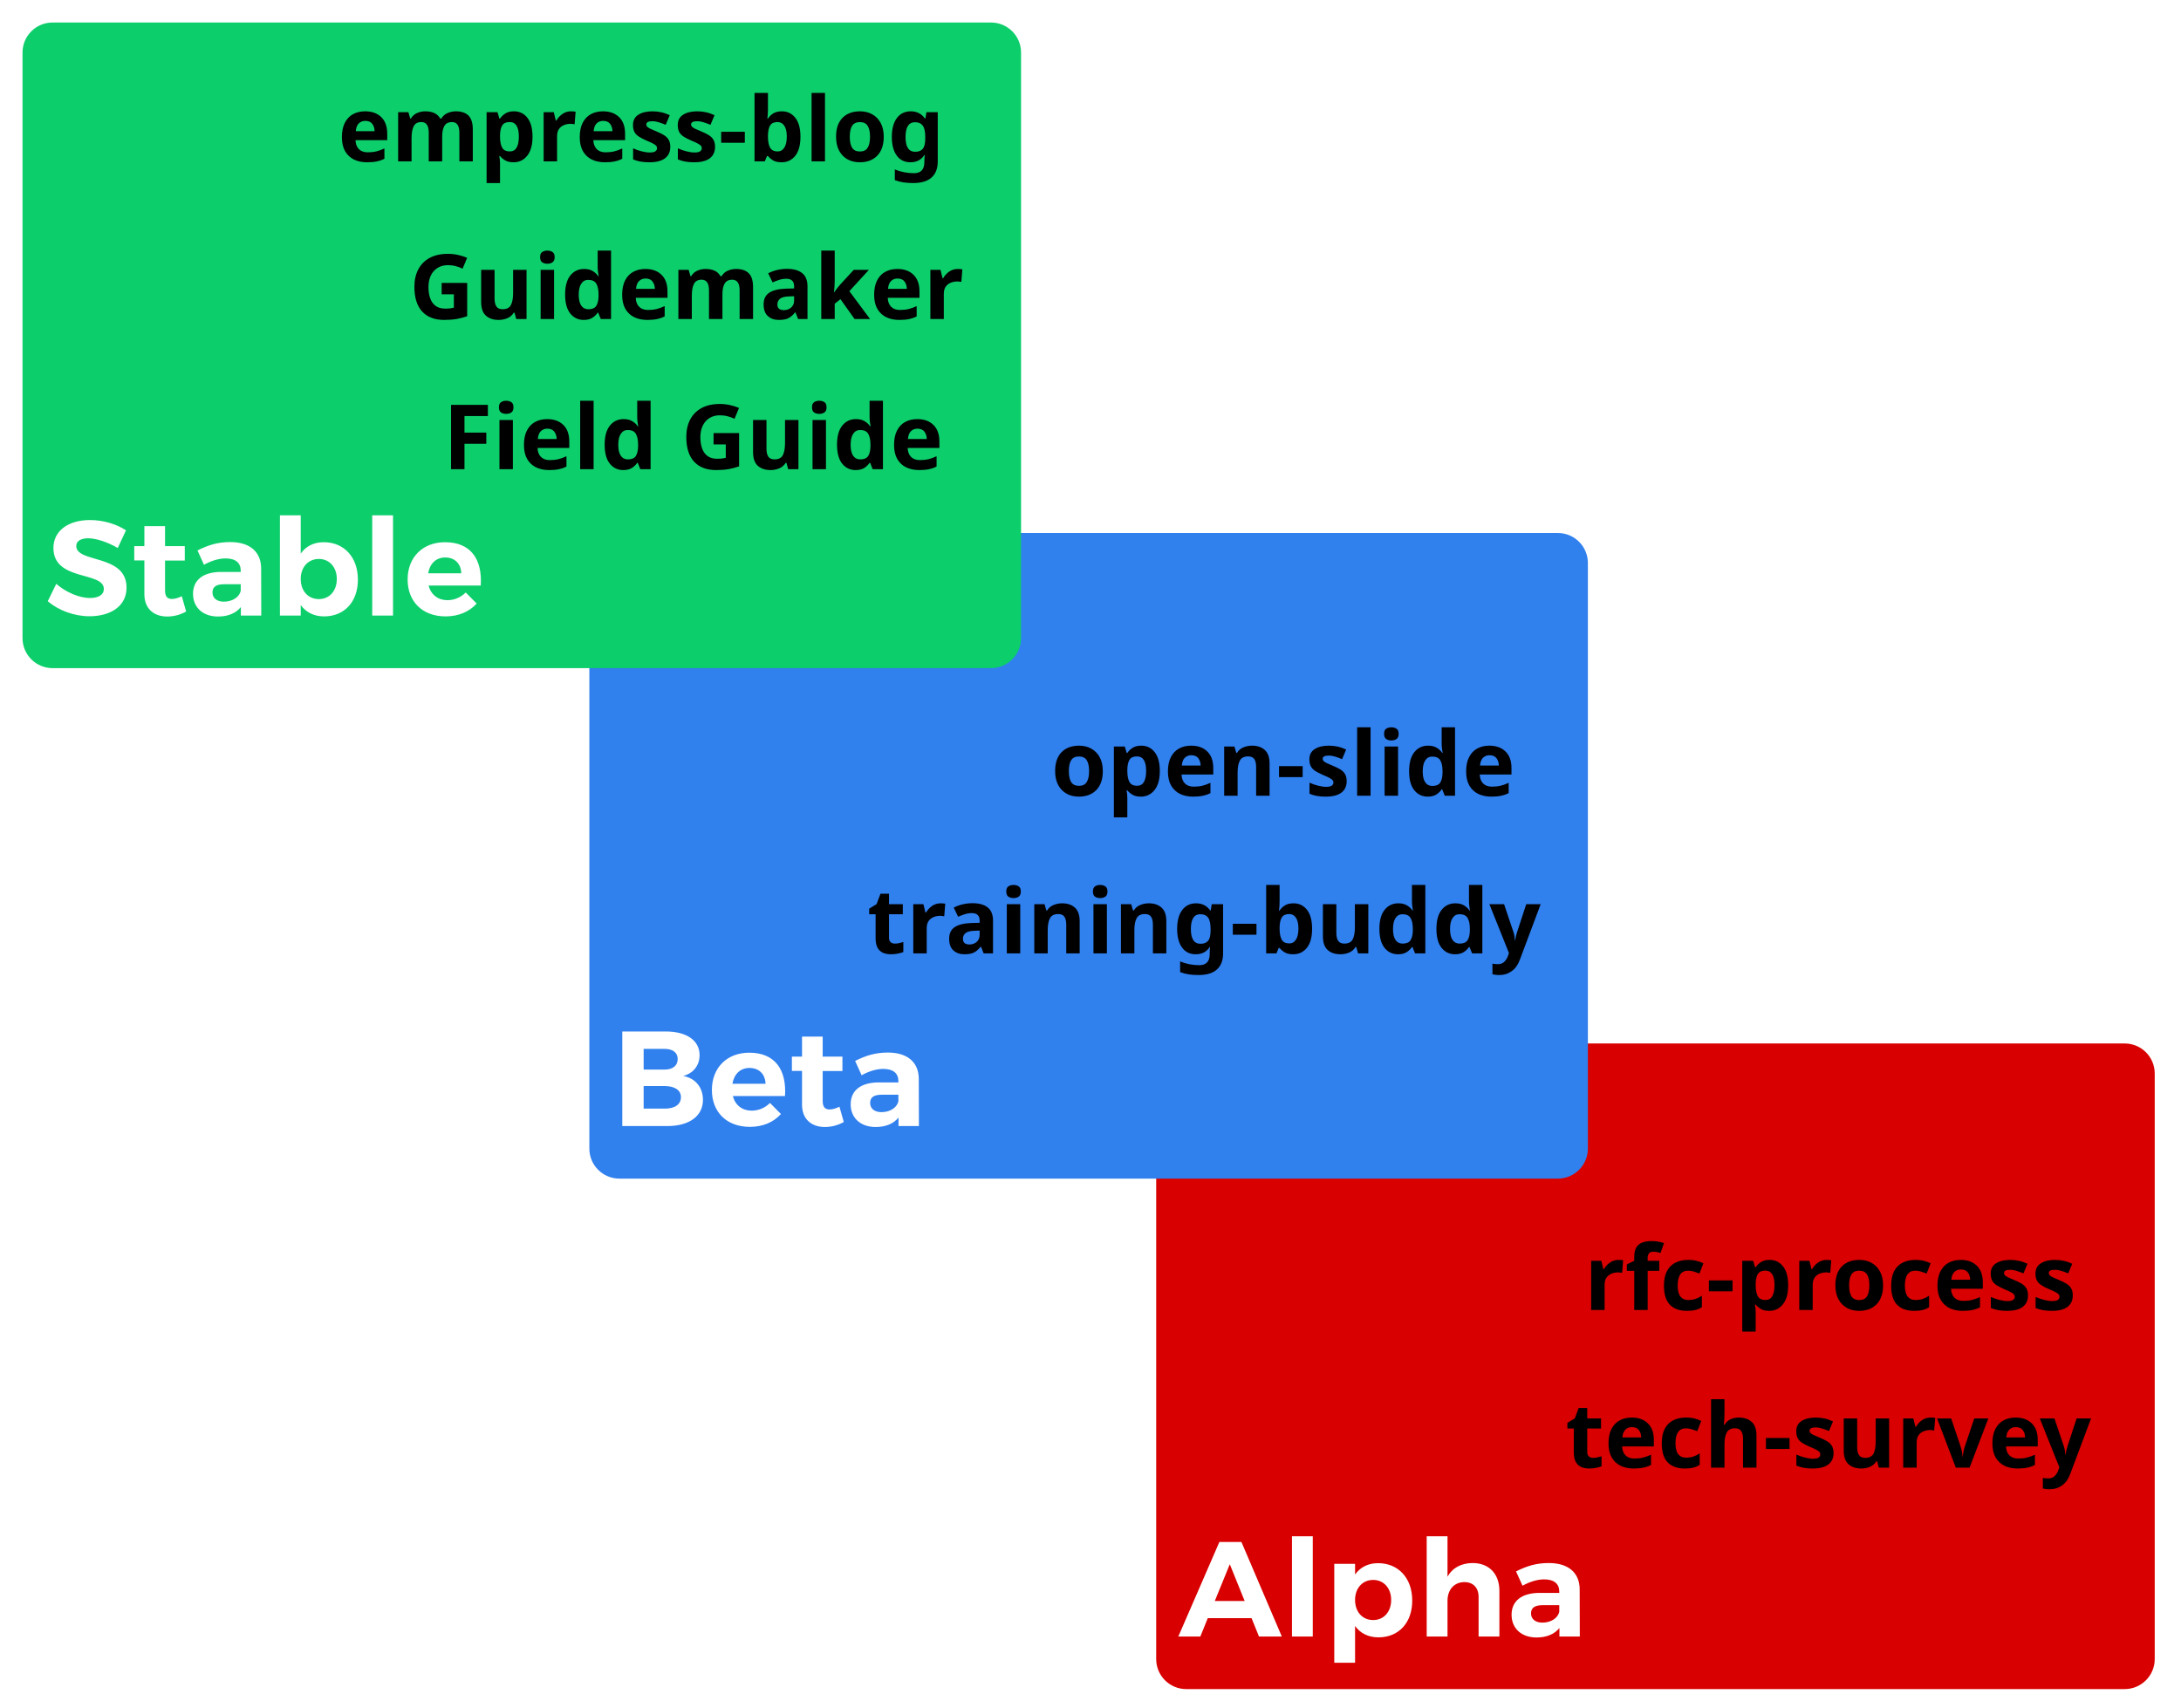
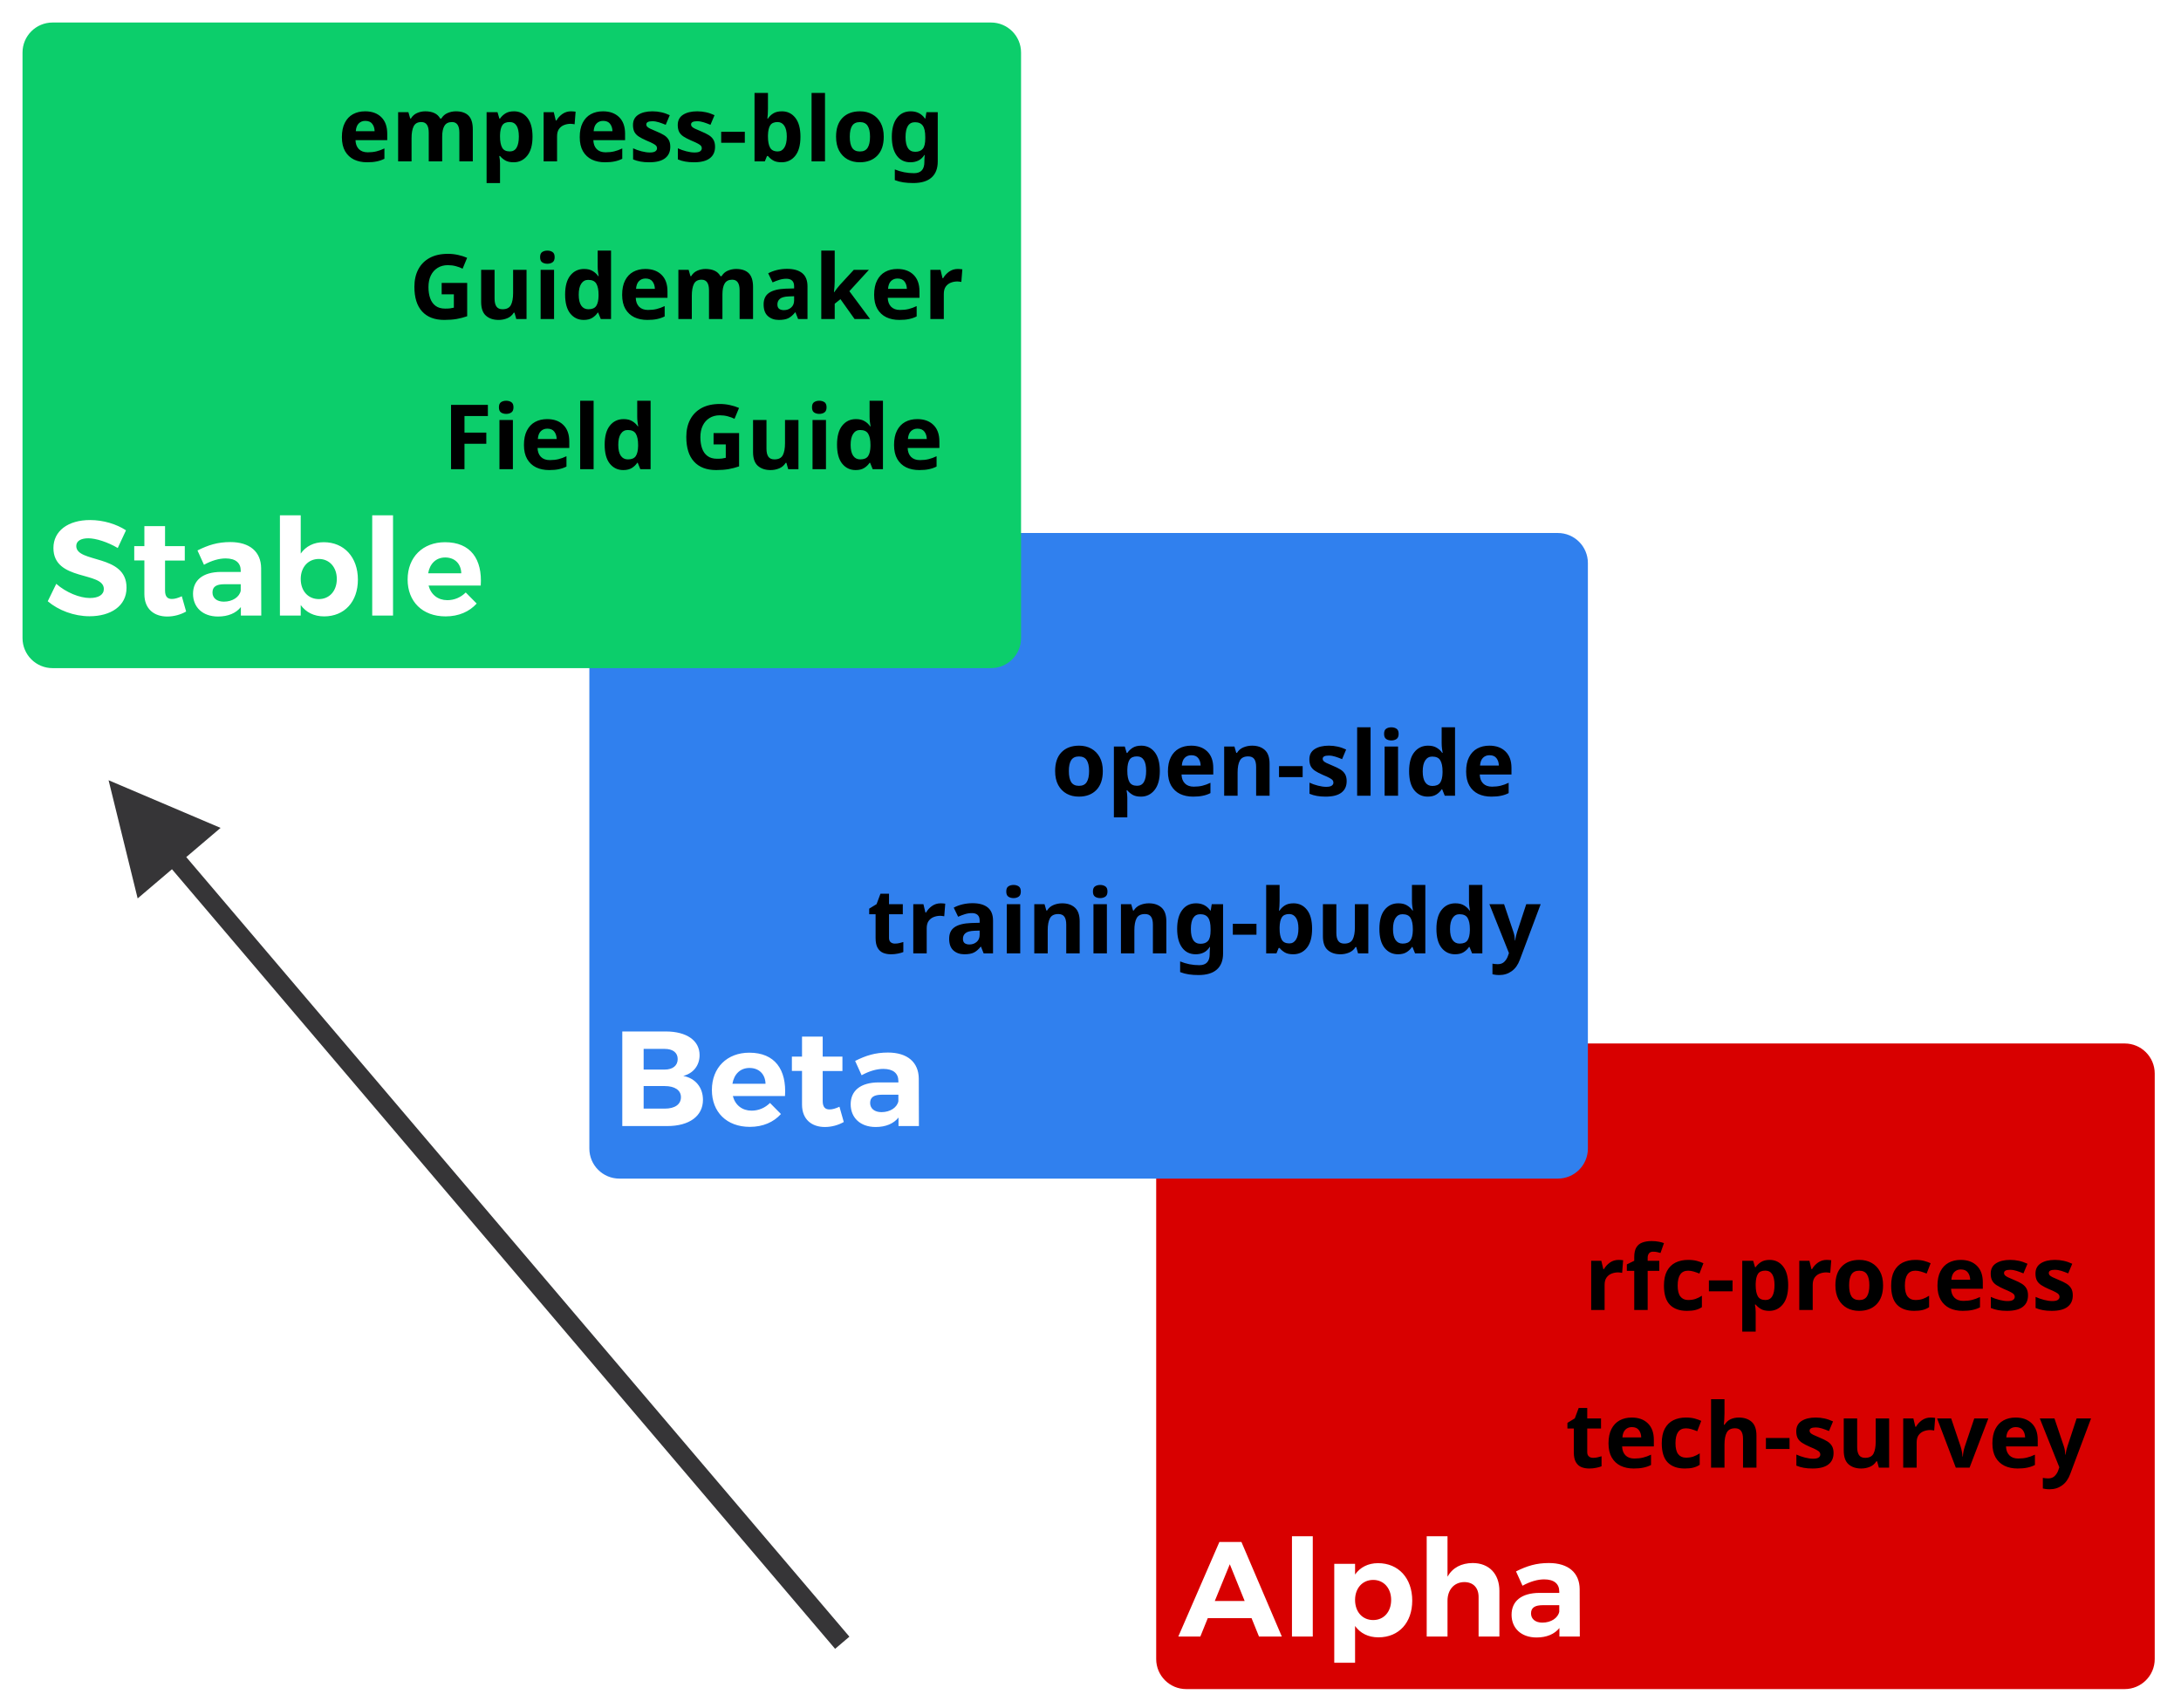
<svg xmlns="http://www.w3.org/2000/svg" width="581px" height="455px" viewBox="0 0 581 455" version="1.1">
  <g id="Artboard" stroke="none" stroke-width="1" fill="none" fill-rule="evenodd">
    <g id="Alpha" transform="translate(308, 278)">
      <path d="M258,0 C262.418,-8.11624501e-16 266,3.582 266,8 L266,164 C266,168.418 262.418,172 258,172 L8,172 C3.582,172 5.41083001e-16,168.418 0,164 L0,8 C-5.41083001e-16,3.582 3.582,8.11624501e-16 8,0 L258,0 Z M59.1,138.452 C56.472,138.452 54.348,139.532 52.98,141.476 L52.98,138.632 L47.436,138.632 L47.436,164.984 L52.98,164.984 L52.98,155.192 C54.384,157.136 56.508,158.216 59.208,158.216 C64.644,158.216 68.208,154.292 68.208,148.424 C68.208,142.448 64.536,138.452 59.1,138.452 Z M104.604,138.416 C101.22,138.416 98.736,139.208 95.856,140.648 L97.584,144.464 C99.6,143.348 101.616,142.772 103.344,142.772 C106.008,142.772 107.376,143.96 107.376,146.012 L107.376,146.372 L102.048,146.372 C97.296,146.408 94.668,148.568 94.668,152.204 C94.668,155.732 97.188,158.252 101.328,158.252 C104.028,158.252 106.116,157.352 107.412,155.732 L107.412,158 L112.848,158 L112.812,145.364 C112.776,141.008 109.788,138.416 104.604,138.416 Z M22.704,132.8 L16.836,132.8 L5.892,158 L11.76,158 L13.74,153.104 L25.404,153.104 L27.384,158 L33.468,158 L22.704,132.8 Z M41.712,131.288 L36.168,131.288 L36.168,158 L41.712,158 L41.712,131.288 Z M77.604,131.288 L72.06,131.288 L72.06,158 L77.604,158 L77.604,148.46 C77.604,145.616 79.296,143.528 82.068,143.492 C84.444,143.492 85.884,145.004 85.884,147.452 L85.884,158 L91.428,158 L91.428,145.832 C91.428,141.296 88.656,138.416 84.3,138.416 C81.276,138.452 78.972,139.64 77.604,142.052 L77.604,131.288 Z M107.376,149.648 L107.376,151.376 C107.052,153.032 105.216,154.292 102.876,154.292 C101.004,154.292 99.852,153.32 99.852,151.844 C99.852,150.296 100.896,149.648 103.02,149.648 L107.376,149.648 Z M57.804,142.916 C60.648,142.916 62.592,145.148 62.592,148.244 C62.592,151.412 60.648,153.608 57.804,153.608 C54.96,153.608 52.98,151.448 52.98,148.244 C52.98,145.112 54.96,142.916 57.804,142.916 Z M19.608,138.74 L23.568,148.532 L15.612,148.532 L19.608,138.74 Z" id="Combined-Shape" fill="#D80000" />
      <text id="rfc-process" fill="#000000" font-family="NunitoSans-Bold, Nunito Sans" font-size="24" font-weight="bold">
        <tspan x="114" y="71">rfc-process</tspan>
      </text>
      <text id="tech-survey" fill="#000000" font-family="NunitoSans-Bold, Nunito Sans" font-size="24" font-weight="bold">
        <tspan x="109" y="113">tech-survey</tspan>
      </text>
    </g>
    <g id="Beta" transform="translate(157, 142)">
      <path d="M258,0 C262.418,-8.11624501e-16 266,3.582 266,8 L266,164 C266,168.418 262.418,172 258,172 L8,172 C3.582,172 5.41083001e-16,168.418 0,164 L0,8 C-5.41083001e-16,3.582 3.582,8.11624501e-16 8,0 L258,0 Z M62.16,134.168 L56.652,134.168 L56.652,139.496 L53.952,139.496 L53.952,143.312 L56.652,143.312 L56.652,152.276 C56.652,156.272 59.28,158.252 62.736,158.252 C64.536,158.252 66.336,157.748 67.776,156.92 L66.624,152.852 C65.616,153.32 64.752,153.572 64.032,153.572 C62.844,153.608 62.16,152.96 62.16,151.34 L62.16,143.348 L67.416,143.348 L67.416,139.496 L62.16,139.496 L62.16,134.168 Z M79.548,138.416 C76.164,138.416 73.68,139.208 70.8,140.648 L72.528,144.464 C74.544,143.348 76.56,142.772 78.288,142.772 C80.952,142.772 82.32,143.96 82.32,146.012 L82.32,146.372 L76.992,146.372 C72.24,146.408 69.612,148.568 69.612,152.204 C69.612,155.732 72.132,158.252 76.272,158.252 C78.972,158.252 81.06,157.352 82.356,155.732 L82.356,158 L87.792,158 L87.756,145.364 C87.72,141.008 84.732,138.416 79.548,138.416 Z M42.612,138.452 C36.708,138.452 32.64,142.412 32.64,148.388 C32.64,154.256 36.564,158.216 42.756,158.216 C46.248,158.216 49.092,156.956 51.036,154.796 L48.12,151.844 C46.788,153.176 45.06,153.896 43.224,153.896 C40.74,153.896 38.868,152.456 38.22,150.008 L52.116,150.008 C52.584,142.952 49.416,138.452 42.612,138.452 Z M20.364,132.8 L8.772,132.8 L8.772,158 L20.76,158 C26.628,158 30.264,155.336 30.264,151.016 C30.264,147.704 28.248,145.256 25.008,144.644 C27.708,143.96 29.364,141.836 29.364,139.1 C29.364,135.212 25.908,132.8 20.364,132.8 Z M82.32,149.648 L82.32,151.376 C81.996,153.032 80.16,154.292 77.82,154.292 C75.948,154.292 74.796,153.32 74.796,151.844 C74.796,150.296 75.84,149.648 77.964,149.648 L82.32,149.648 Z M20.076,147.344 C22.776,147.344 24.396,148.46 24.396,150.296 C24.396,152.24 22.776,153.356 20.076,153.356 L14.46,153.356 L14.46,147.344 L20.076,147.344 Z M42.648,142.52 C45.204,142.52 46.86,144.176 46.932,146.732 L38.112,146.732 C38.544,144.176 40.2,142.52 42.648,142.52 Z M20.076,137.444 C22.2,137.444 23.532,138.416 23.532,140.144 C23.532,141.908 22.2,142.952 20.076,142.952 L14.46,142.952 L14.46,137.444 L20.076,137.444 Z" id="Combined-Shape" fill="#3080EE" />
      <text id="open-slide" fill="#000000" font-family="NunitoSans-Bold, Nunito Sans" font-size="24" font-weight="bold">
        <tspan x="123" y="70">open-slide</tspan>
      </text>
      <text id="training-buddy" fill="#000000" font-family="NunitoSans-Bold, Nunito Sans" font-size="24" font-weight="bold">
        <tspan x="74" y="112">training-buddy</tspan>
      </text>
    </g>
    <g id="Stable" transform="translate(6, 6)">
      <path d="M258,0 C262.418,-8.11624501e-16 266,3.582 266,8 L266,164 C266,168.418 262.418,172 258,172 L8,172 C3.582,172 5.41083001e-16,168.418 0,164 L0,8 C-5.41083001e-16,3.582 3.582,8.11624501e-16 8,0 L258,0 Z M37.968,134.168 L32.46,134.168 L32.46,139.496 L29.76,139.496 L29.76,143.312 L32.46,143.312 L32.46,152.276 C32.46,156.272 35.088,158.252 38.544,158.252 C40.344,158.252 42.144,157.748 43.584,156.92 L42.432,152.852 C41.424,153.32 40.56,153.572 39.84,153.572 C38.652,153.608 37.968,152.96 37.968,151.34 L37.968,143.348 L43.224,143.348 L43.224,139.496 L37.968,139.496 L37.968,134.168 Z M55.356,138.416 C51.972,138.416 49.488,139.208 46.608,140.648 L48.336,144.464 C50.352,143.348 52.368,142.772 54.096,142.772 C56.76,142.772 58.128,143.96 58.128,146.012 L58.128,146.372 L52.8,146.372 C48.048,146.408 45.42,148.568 45.42,152.204 C45.42,155.732 47.94,158.252 52.08,158.252 C54.78,158.252 56.868,157.352 58.164,155.732 L58.164,158 L63.6,158 L63.564,145.364 C63.528,141.008 60.54,138.416 55.356,138.416 Z M74.112,131.288 L68.568,131.288 L68.568,158 L74.112,158 L74.112,155.192 C75.516,157.136 77.64,158.216 80.34,158.216 C85.776,158.216 89.34,154.292 89.34,148.424 C89.34,142.448 85.668,138.452 80.232,138.452 C77.604,138.452 75.48,139.532 74.112,141.476 L74.112,131.288 Z M112.56,138.452 C106.656,138.452 102.588,142.412 102.588,148.388 C102.588,154.256 106.512,158.216 112.704,158.216 C116.196,158.216 119.04,156.956 120.984,154.796 L118.068,151.844 C116.736,153.176 115.008,153.896 113.172,153.896 C110.688,153.896 108.816,152.456 108.168,150.008 L122.064,150.008 C122.532,142.952 119.364,138.452 112.56,138.452 Z M17.988,132.548 C12.156,132.548 8.232,135.428 8.232,140 C8.232,148.928 21.66,146.156 21.66,150.908 C21.66,152.456 20.256,153.32 17.916,153.32 C15.252,153.32 11.58,151.844 8.988,149.54 L6.72,154.184 C9.564,156.596 13.704,158.18 17.844,158.18 C23.424,158.18 27.708,155.516 27.708,150.584 C27.744,141.512 14.316,144.104 14.316,139.46 C14.316,138.092 15.612,137.408 17.52,137.408 C19.536,137.408 22.704,138.416 25.368,140 L27.564,135.284 C25.044,133.628 21.516,132.548 17.988,132.548 Z M98.7,131.288 L93.156,131.288 L93.156,158 L98.7,158 L98.7,131.288 Z M58.128,149.648 L58.128,151.376 C57.804,153.032 55.968,154.292 53.628,154.292 C51.756,154.292 50.604,153.32 50.604,151.844 C50.604,150.296 51.648,149.648 53.772,149.648 L58.128,149.648 Z M78.936,142.916 C81.78,142.916 83.724,145.148 83.724,148.244 C83.724,151.412 81.78,153.608 78.936,153.608 C76.092,153.608 74.112,151.448 74.112,148.244 C74.112,145.112 76.092,142.916 78.936,142.916 Z M112.596,142.52 C115.152,142.52 116.808,144.176 116.88,146.732 L108.06,146.732 C108.492,144.176 110.148,142.52 112.596,142.52 Z" id="Combined-Shape" fill="#0CCE6B" />
      <g id="Group" transform="translate(84, 13)" fill="#000000" font-family="NunitoSans-Bold, Nunito Sans" font-size="24" font-weight="bold">
        <text id="empress-blog">
          <tspan x="0" y="24">empress-blog</tspan>
        </text>
        <text id="Guidemaker">
          <tspan x="19" y="66">Guidemaker</tspan>
        </text>
        <text id="Field-Guide">
          <tspan x="28" y="106">Field Guide</tspan>
        </text>
      </g>
    </g>
+     <path id="Line" d="M28.926,207.869 L58.76,220.565 L49.618,228.339 L226.274,436.035 L222.465,439.274 L45.81,231.578 L36.67,239.354 L28.926,207.869 Z" fill="#363537" fill-rule="nonzero" />
  </g>
</svg>
